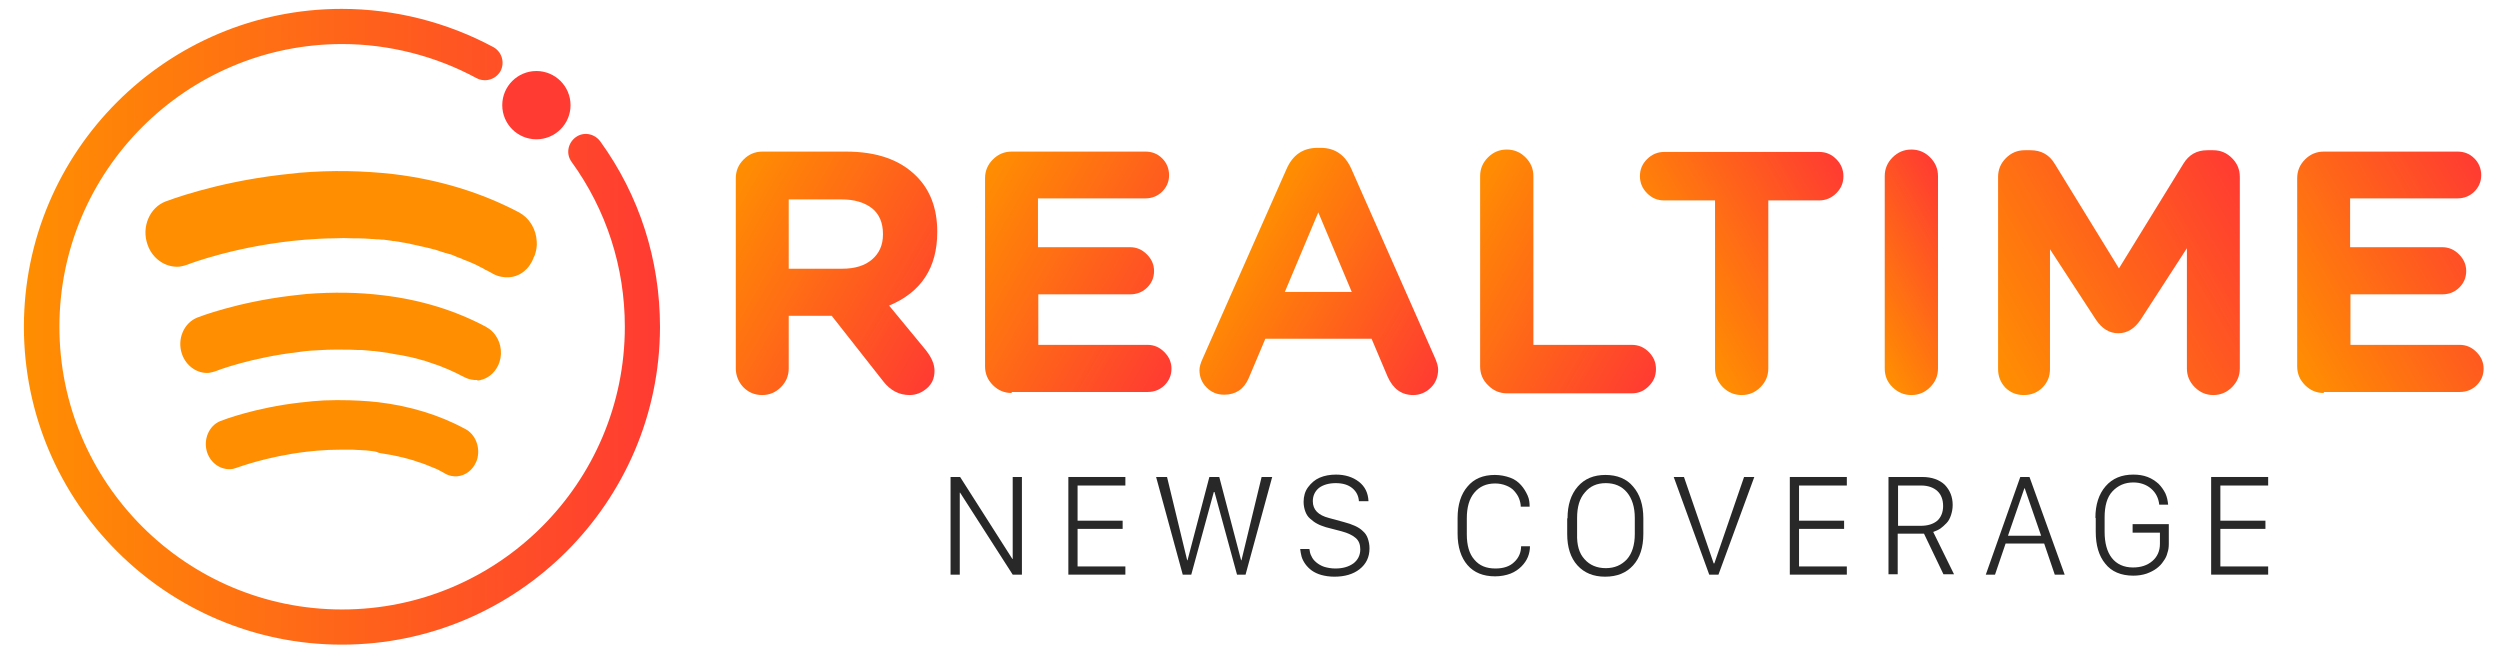
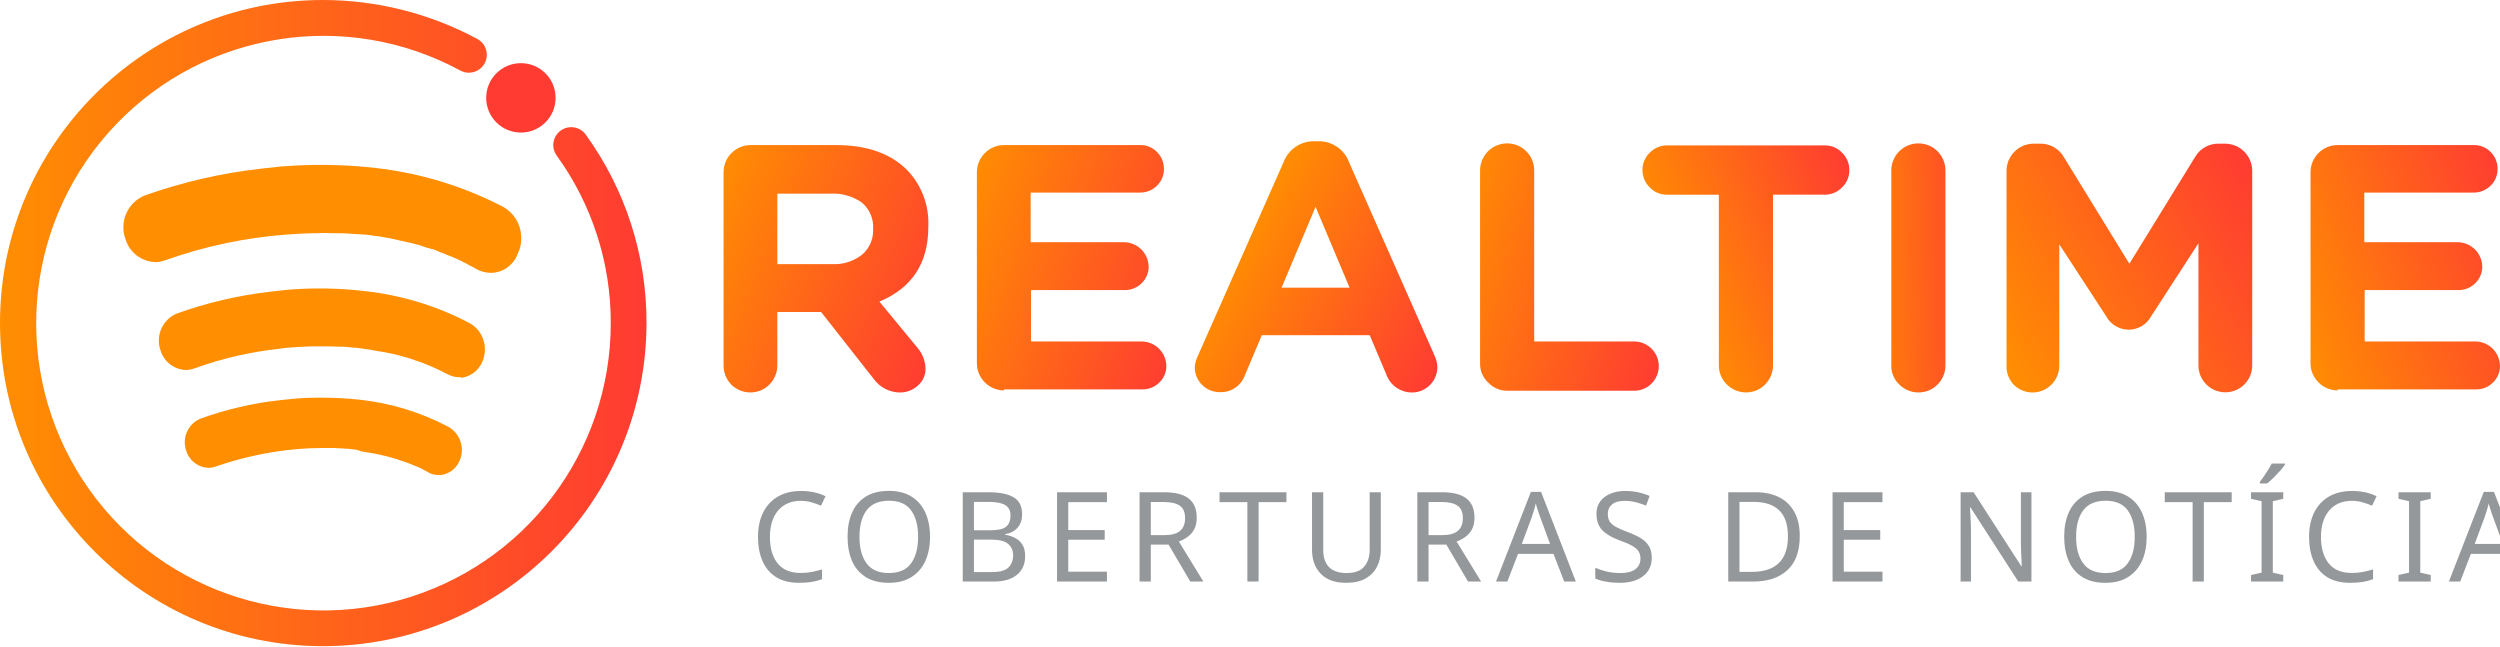
- <svg xmlns="http://www.w3.org/2000/svg" version="1.1" id="Camada_1" x="0px" y="0px" width="732.2px" height="194.2px" viewBox="0 0 732.2 194.2" enable-background="new 0 0 732.2 194.2" xml:space="preserve">
-   <path fill="#FF8E01" d="M108.9,132.1c-0.6-0.1-1.2-0.1-1.8-0.2l-0.3,0c-0.5,0-1-0.1-1.6-0.1l-0.2,0c-0.6,0-1.2-0.1-1.7-0.1l-0.2,0  c-0.5,0-1,0-1.5,0l-0.2,0c-0.6,0-1.1,0-1.7,0c-2.3,0-4.6,0.1-6.9,0.3c-1,0.1-2,0.2-3,0.3c-11.8,1.4-20.4,4.7-20.5,4.7  c-0.6,0.2-1.2,0.4-1.7,0.4c-3,0.2-5.8-1.7-6.9-4.8c-1.3-3.8,0.5-8,3.9-9.3c1-0.4,10.2-3.9,23.3-5.4c1.3-0.1,2.5-0.3,3.8-0.4  c2.2-0.2,4.3-0.3,6.5-0.3l0,0l1.4,0c3.8,0,7.6,0.2,11.2,0.6c9.2,1.1,17.8,3.7,25.4,7.8c3.1,1.6,4.6,5.5,3.5,9.1  c-0.1,0.2-0.2,0.5-0.3,0.7c-1,2.3-3.1,3.9-5.5,4.1c-1.2,0.1-2.4-0.2-3.4-0.7l-0.1-0.1c-0.5-0.3-1-0.5-1.5-0.8  c-0.2-0.1-0.4-0.2-0.5-0.3c-0.5-0.2-0.9-0.4-1.4-0.6l-0.3-0.1c-0.6-0.2-1.1-0.5-1.7-0.7l-0.5-0.2c-0.5-0.2-0.9-0.3-1.4-0.5l-0.4-0.1  c-0.6-0.2-1.1-0.4-1.7-0.6l-0.4-0.1c-0.5-0.1-0.9-0.3-1.4-0.4l-0.4-0.1c-0.6-0.2-1.2-0.3-1.7-0.4l-0.3-0.1c-0.5-0.1-1-0.2-1.5-0.3  l-0.4-0.1c-0.6-0.1-1.2-0.2-1.8-0.3c-0.6-0.1-1.2-0.2-1.8-0.3l-0.4-0.1C110.1,132.2,109.5,132.2,108.9,132.1" />
-   <path fill="#FF8E01" d="M149.1,81.2c-1.6,0.1-3.2-0.2-4.7-1l-0.5-0.3c-0.4-0.2-0.8-0.4-1.1-0.6c-0.2-0.1-0.4-0.2-0.7-0.3l-0.1-0.1  c-0.3-0.2-0.6-0.3-0.9-0.5c-0.3-0.1-0.5-0.2-0.8-0.4c-0.3-0.2-0.7-0.3-1-0.5c-0.3-0.1-0.6-0.3-0.9-0.4c-0.5-0.2-0.9-0.4-1.4-0.6  c-0.2-0.1-0.8-0.3-0.8-0.3c-0.3-0.1-0.6-0.2-0.9-0.4c-0.3-0.1-0.5-0.2-0.8-0.3c-0.3-0.1-0.7-0.2-1-0.4c0,0-0.6-0.2-0.7-0.3  c-0.5-0.2-1-0.4-1.6-0.5c-0.2-0.1-0.4-0.1-0.6-0.2l-0.2,0c-0.3-0.1-0.6-0.2-0.9-0.3c-0.3-0.1-0.6-0.2-0.9-0.3  c-0.3-0.1-0.6-0.2-0.9-0.3c0,0-0.6-0.2-0.8-0.2c-0.5-0.1-1-0.3-1.5-0.4c-0.2,0-0.9-0.2-0.9-0.2c-0.3-0.1-0.6-0.1-0.9-0.2  c-0.3-0.1-0.6-0.1-0.9-0.2c-0.3-0.1-0.9-0.2-0.9-0.2c-0.3-0.1-0.6-0.1-0.9-0.2c-0.2,0-0.8-0.2-0.8-0.2c-0.6-0.1-1.1-0.2-1.6-0.3  l-0.7-0.1c-0.3-0.1-0.7-0.1-1-0.2l-0.7-0.1c-0.3-0.1-0.7-0.1-1-0.1l-0.5-0.1c-0.7-0.1-1.5-0.2-2.2-0.3l-0.4,0  c-0.4,0-0.8-0.1-1.1-0.1l-0.5,0c-0.4,0-0.8-0.1-1.2-0.1l-0.3,0c-1.3-0.1-2.6-0.2-4-0.2l-0.2,0c-0.4,0-0.9,0-1.3,0  c-1.8-0.1-3.7-0.1-5.6,0c-2.7,0-5.6,0.2-8.4,0.4c-19.8,1.6-34.3,7.2-34.5,7.3c-0.8,0.3-1.6,0.5-2.4,0.6c-4,0.3-7.9-2.3-9.3-6.5  c-1.8-5.1,0.6-10.8,5.3-12.6c0.6-0.2,14.2-5.5,33.7-7.8c1.8-0.2,3.7-0.4,5.5-0.6c9.5-0.8,18.8-0.6,27.6,0.4  c13.3,1.6,25.7,5.4,36.7,11.2c3,1.6,5,4.8,5.2,8.5c0.1,1.3-0.1,2.6-0.5,3.8c-0.1,0.3-0.2,0.6-0.4,0.9  C155.1,78.8,152.3,81,149.1,81.2z" />
-   <path fill="#FF8E01" d="M139.7,111.3c0,0-0.1,0-0.1,0c-0.1,0-0.1,0-0.2,0l-0.1,0c-0.1,0-0.1,0-0.2,0l-0.1,0c-1-0.1-2-0.3-2.9-0.8  c-0.7-0.3-1.4-0.7-2.2-1.1l-0.4-0.2c-1.4-0.7-2.9-1.3-4.4-1.9l-0.5-0.2c-1.4-0.5-2.9-1-4.4-1.5l-0.5-0.1c-0.7-0.2-1.4-0.4-2.1-0.6  l-0.1,0c-0.7-0.2-1.5-0.4-2.2-0.5l-0.5-0.1c-0.7-0.2-1.4-0.3-2.1-0.4l-0.1,0c-0.8-0.1-1.5-0.3-2.2-0.4l-0.5-0.1  c-0.7-0.1-1.4-0.2-2.1-0.3l0,0c-0.8-0.1-1.5-0.2-2.2-0.3l-0.4,0c-0.7-0.1-1.4-0.1-2.1-0.2c-0.7-0.1-1.5-0.1-2.2-0.1l-0.3,0  c-1.4-0.1-2.8-0.1-4.2-0.1l-0.1,0c-0.7,0-1.4,0-2.1,0l-0.5,0c-2.2,0-4.4,0.2-6.7,0.3c-1.2,0.1-2.4,0.2-3.5,0.4  c-13.9,1.6-23.9,5.4-24.3,5.6c-0.6,0.2-1.3,0.4-2,0.5c-3.4,0.3-6.7-2-7.9-5.5c-1.5-4.3,0.5-9.1,4.5-10.7c0.5-0.2,11.6-4.5,27.5-6.4  c1.5-0.2,3-0.3,4.5-0.5c7.8-0.6,15.3-0.5,22.5,0.4c10.9,1.3,21,4.4,30,9.2c0.7,0.4,1.3,0.8,1.9,1.4c2.3,2.3,3.1,5.8,2.1,8.9  c-0.1,0.3-0.2,0.5-0.3,0.8c-1.2,2.7-3.5,4.4-6.3,4.7l0,0C140,111.3,139.9,111.3,139.7,111.3" />
-   <g>
-     <linearGradient id="SVGID_1_" gradientUnits="userSpaceOnUse" x1="208.458" y1="62.226" x2="278.244" y2="102.517">
-       <stop offset="0" style="stop-color:#FF8E01" />
-       <stop offset="1" style="stop-color:#FF3B32" />
+ <svg xmlns="http://www.w3.org/2000/svg" xmlns:xlink="http://www.w3.org/1999/xlink" id="Group_112" data-name="Group 112" viewBox="-575 10 399.797 103.335">
+   <defs>
+     <style>
+       .cls-1 {
+         fill: url(#linear-gradient);
+       }
+ 
+       .cls-2 {
+         fill: url(#linear-gradient-2);
+       }
+ 
+       .cls-3 {
+         fill: url(#linear-gradient-3);
+       }
+ 
+       .cls-4 {
+         fill: url(#linear-gradient-4);
+       }
+ 
+       .cls-5 {
+         fill: url(#linear-gradient-5);
+       }
+ 
+       .cls-6 {
+         fill: url(#linear-gradient-6);
+       }
+ 
+       .cls-7 {
+         fill: url(#linear-gradient-7);
+       }
+ 
+       .cls-8 {
+         fill: url(#linear-gradient-8);
+       }
+ 
+       .cls-9 {
+         fill: #ff8e01;
+       }
+ 
+       .cls-10 {
+         fill: url(#linear-gradient-9);
+       }
+ 
+       .cls-11 {
+         fill: #ff3b32;
+       }
+ 
+       .cls-12 {
+         fill: #95989a;
+         font-size: 20px;
+         font-family: SourceSansPro-Regular, Source Sans Pro;
+         letter-spacing: 0.104em;
+       }
+     </style>
+     <linearGradient id="linear-gradient" x1="-0.119" y1="0.25" x2="1.063" y2="0.815" gradientUnits="objectBoundingBox">
+       <stop offset="0" stop-color="#ff8e01" />
+       <stop offset="1" stop-color="#ff3b32" />
    </linearGradient>
-     <path fill="url(#SVGID_1_)" d="M215.5,107.9V52.2c0-2.2,0.8-4,2.3-5.5c1.5-1.5,3.3-2.3,5.5-2.3h24.5c9,0,15.8,2.4,20.6,7.2   c4,4,6.1,9.4,6.1,16.2v0.2c0,10.4-4.7,17.6-14.1,21.5l10.8,13.1c1.7,2.2,2.5,4.1,2.5,6c0,2.1-0.7,3.8-2.2,5.1c-1.5,1.3-3.2,2-5.1,2   c-3,0-5.6-1.3-7.7-4l-15.1-19.2H231v15.4c0,2.2-0.8,4-2.3,5.5c-1.5,1.5-3.3,2.3-5.5,2.3c-2.2,0-4-0.8-5.5-2.3   C216.3,111.9,215.5,110,215.5,107.9z M231,78.7h15.7c3.7,0,6.6-0.9,8.7-2.7c2.1-1.8,3.2-4.2,3.2-7.3v-0.2c0-3.3-1.1-5.8-3.2-7.5   c-2.2-1.7-5.1-2.6-9-2.6H231V78.7z" />
-     <linearGradient id="SVGID_2_" gradientUnits="userSpaceOnUse" x1="282.447" y1="60.498" x2="349.248" y2="99.066">
-       <stop offset="0" style="stop-color:#FF8E01" />
-       <stop offset="1" style="stop-color:#FF3B32" />
-     </linearGradient>
-     <path fill="url(#SVGID_2_)" d="M296.3,115.1c-2.2,0-4-0.8-5.5-2.3c-1.5-1.5-2.3-3.3-2.3-5.5V52.2c0-2.2,0.8-4,2.3-5.5   c1.5-1.5,3.3-2.3,5.5-2.3h39.2c2,0,3.6,0.7,4.9,2c1.3,1.3,2,3,2,4.9c0,1.9-0.7,3.5-2,4.8c-1.3,1.3-3,2-4.9,2h-31.5v14.3h27   c1.9,0,3.5,0.7,4.9,2.1c1.4,1.4,2.1,3,2.1,4.9c0,1.9-0.7,3.5-2,4.8c-1.3,1.3-3,2-4.9,2h-27v14.8h32c1.9,0,3.5,0.7,4.9,2.1   c1.4,1.4,2.1,3,2.1,4.9c0,1.9-0.7,3.5-2,4.8c-1.3,1.3-3,2-4.9,2H296.3z" />
-     <linearGradient id="SVGID_3_" gradientUnits="userSpaceOnUse" x1="362.798" y1="73.572" x2="422.544" y2="108.066">
-       <stop offset="0" style="stop-color:#FF8E01" />
-       <stop offset="1" style="stop-color:#FF3B32" />
-     </linearGradient>
-     <path fill="url(#SVGID_3_)" d="M351.3,108.4c0-0.9,0.3-2,0.9-3.3l24.6-55.6c1.8-4.1,4.8-6.2,9.1-6.2h0.9c4.2,0,7.2,2.1,9,6.2   l24.6,55.6c0.5,1.2,0.8,2.3,0.8,3.1c0,2.1-0.7,3.9-2.1,5.3c-1.4,1.4-3.2,2.2-5.2,2.2c-3.4,0-5.9-1.8-7.5-5.4l-4.7-11.1h-31.1   l-4.9,11.6c-1.4,3.2-3.8,4.8-7.2,4.8c-2,0-3.7-0.7-5.1-2.1C352,112.1,351.3,110.4,351.3,108.4z M376.3,85.5h19.6l-9.8-23.3   L376.3,85.5z" />
-     <linearGradient id="SVGID_4_" gradientUnits="userSpaceOnUse" x1="422.417" y1="68.56" x2="487.153" y2="105.936">
-       <stop offset="0" style="stop-color:#FF8E01" />
-       <stop offset="1" style="stop-color:#FF3B32" />
-     </linearGradient>
-     <path fill="url(#SVGID_4_)" d="M433.5,107.3V51.6c0-2.2,0.8-4,2.3-5.5c1.5-1.5,3.3-2.3,5.5-2.3c2.2,0,4,0.8,5.5,2.3   c1.5,1.5,2.3,3.3,2.3,5.5v49.4h28.8c2,0,3.6,0.7,5,2.1c1.4,1.4,2.1,3,2.1,5c0,2-0.7,3.6-2.1,5c-1.4,1.4-3,2.1-5,2.1h-36.5   c-2.2,0-4-0.8-5.5-2.3C434.2,111.3,433.5,109.4,433.5,107.3z" />
-     <linearGradient id="SVGID_5_" gradientUnits="userSpaceOnUse" x1="488.457" y1="86.026" x2="542.845" y2="54.625">
-       <stop offset="0" style="stop-color:#FF8E01" />
-       <stop offset="1" style="stop-color:#FF3B32" />
-     </linearGradient>
-     <path fill="url(#SVGID_5_)" d="M502.3,107.9V58.7h-14.9c-2,0-3.6-0.7-5-2.1c-1.4-1.4-2.1-3.1-2.1-5c0-2,0.7-3.6,2.1-5   c1.4-1.4,3.1-2.1,5-2.1h45.4c2,0,3.6,0.7,5,2.1c1.4,1.4,2.1,3.1,2.1,5c0,2-0.7,3.6-2.1,5c-1.4,1.4-3.1,2.1-5,2.1h-14.9v49.2   c0,2.2-0.8,4-2.3,5.5c-1.5,1.5-3.3,2.3-5.5,2.3c-2.2,0-4-0.8-5.5-2.3C503.1,111.9,502.3,110,502.3,107.9z" />
-     <linearGradient id="SVGID_6_" gradientUnits="userSpaceOnUse" x1="540.808" y1="90.669" x2="578.709" y2="68.787">
-       <stop offset="0" style="stop-color:#FF8E01" />
-       <stop offset="1" style="stop-color:#FF3B32" />
-     </linearGradient>
-     <path fill="url(#SVGID_6_)" d="M552,107.9V51.6c0-2.2,0.8-4,2.3-5.5c1.5-1.5,3.3-2.3,5.5-2.3c2.2,0,4,0.8,5.5,2.3   c1.5,1.5,2.3,3.3,2.3,5.5v56.3c0,2.2-0.8,4-2.3,5.5c-1.5,1.5-3.3,2.3-5.5,2.3c-2.2,0-4-0.8-5.5-2.3C552.7,111.9,552,110,552,107.9z   " />
-     <linearGradient id="SVGID_7_" gradientUnits="userSpaceOnUse" x1="580.901" y1="102.712" x2="660.112" y2="56.979">
-       <stop offset="0" style="stop-color:#FF8E01" />
-       <stop offset="1" style="stop-color:#FF3B32" />
-     </linearGradient>
-     <path fill="url(#SVGID_7_)" d="M585.2,108.1V51.8c0-2.2,0.8-4,2.3-5.5c1.5-1.5,3.3-2.3,5.5-2.3h1.7c3.1,0,5.5,1.3,7.1,4l18.8,30.6   l18.9-30.7c1.6-2.6,3.9-3.9,7-3.9h1.7c2.2,0,4,0.8,5.5,2.3c1.5,1.5,2.3,3.3,2.3,5.5v56.1c0,2.2-0.8,4-2.3,5.5   c-1.5,1.5-3.3,2.3-5.5,2.3c-2.1,0-3.9-0.8-5.4-2.3c-1.5-1.5-2.3-3.3-2.3-5.5V72.7l-13.6,21c-1.8,2.6-3.9,3.9-6.5,3.9   c-2.6,0-4.7-1.3-6.5-3.9L600.4,73v35.1c0,2.1-0.7,3.9-2.2,5.4c-1.5,1.5-3.3,2.2-5.5,2.2c-2.1,0-3.9-0.7-5.4-2.2   C585.9,112,585.2,110.2,585.2,108.1z" />
-     <linearGradient id="SVGID_8_" gradientUnits="userSpaceOnUse" x1="666.852" y1="99.067" x2="733.269" y2="60.721">
-       <stop offset="0" style="stop-color:#FF8E01" />
-       <stop offset="1" style="stop-color:#FF3B32" />
-     </linearGradient>
-     <path fill="url(#SVGID_8_)" d="M680.6,115.1c-2.2,0-4-0.8-5.5-2.3c-1.5-1.5-2.3-3.3-2.3-5.5V52.2c0-2.2,0.8-4,2.3-5.5   c1.5-1.5,3.3-2.3,5.5-2.3h39.2c2,0,3.6,0.7,4.9,2c1.3,1.3,2,3,2,4.9c0,1.9-0.7,3.5-2,4.8c-1.3,1.3-3,2-4.9,2h-31.5v14.3h27   c1.9,0,3.5,0.7,4.9,2.1c1.4,1.4,2.1,3,2.1,4.9c0,1.9-0.7,3.5-2,4.8c-1.3,1.3-3,2-4.9,2h-27v14.8h32c1.9,0,3.5,0.7,4.9,2.1   c1.4,1.4,2.1,3,2.1,4.9c0,1.9-0.7,3.5-2,4.8c-1.3,1.3-3,2-4.9,2H680.6z" />
+     <linearGradient id="linear-gradient-2" x1="-0.111" y1="0.228" x2="1.113" y2="0.773" xlink:href="#linear-gradient" />
+     <linearGradient id="linear-gradient-3" x1="0.164" y1="0.418" x2="1.019" y2="0.895" xlink:href="#linear-gradient" />
+     <linearGradient id="linear-gradient-4" x1="-0.215" y1="0.347" x2="1.042" y2="0.87" xlink:href="#linear-gradient" />
+     <linearGradient id="linear-gradient-5" x1="0.137" y1="0.583" x2="1.049" y2="0.142" xlink:href="#linear-gradient" />
+     <linearGradient id="linear-gradient-6" x1="-0.717" y1="0.652" x2="1.712" y2="0.348" xlink:href="#linear-gradient" />
+     <linearGradient id="linear-gradient-7" x1="-0.061" y1="0.819" x2="1.058" y2="0.181" xlink:href="#linear-gradient" />
+     <linearGradient id="linear-gradient-8" x1="-0.109" y1="0.773" x2="1.107" y2="0.231" xlink:href="#linear-gradient" />
+     <linearGradient id="linear-gradient-9" x1="0" y1="0.5" x2="0.999" y2="0.5" xlink:href="#linear-gradient" />
+   </defs>
+   <g id="Group_71" data-name="Group 71" transform="translate(-459.29 32.587)">
+     <path id="Path_102" data-name="Path 102" class="cls-1" d="M215.5,79.64V48.729a4.358,4.358,0,0,1,4.329-4.329h13.6c4.995,0,8.768,1.332,11.432,4a12.182,12.182,0,0,1,3.385,8.99V57.5c0,5.772-2.608,9.767-7.825,11.932l5.994,7.27a5.469,5.469,0,0,1,1.387,3.33,3.544,3.544,0,0,1-1.221,2.83,4.234,4.234,0,0,1-2.83,1.11,5.241,5.241,0,0,1-4.273-2.22l-8.38-10.655H224.1V79.64a4.317,4.317,0,0,1-7.381,3.052A4.421,4.421,0,0,1,215.5,79.64Zm8.6-16.2h8.713a7.183,7.183,0,0,0,4.828-1.5,5.056,5.056,0,0,0,1.776-4.051v-.111a5.057,5.057,0,0,0-1.776-4.162,7.869,7.869,0,0,0-4.995-1.443H224.1Z" transform="translate(-215.5 -43.79)" />
+     <path id="Path_103" data-name="Path 103" class="cls-2" d="M292.829,83.636a4.358,4.358,0,0,1-4.329-4.329V48.729a4.358,4.358,0,0,1,4.329-4.329h21.755a3.68,3.68,0,0,1,2.719,1.11,3.771,3.771,0,0,1,1.11,2.719,3.645,3.645,0,0,1-1.11,2.664A3.771,3.771,0,0,1,314.583,52H297.1v7.936h14.984a3.983,3.983,0,0,1,3.885,3.885,3.645,3.645,0,0,1-1.11,2.664,3.771,3.771,0,0,1-2.719,1.11H297.157v8.214h17.759A3.983,3.983,0,0,1,318.8,79.7a3.645,3.645,0,0,1-1.11,2.664,3.771,3.771,0,0,1-2.719,1.11H292.829Z" transform="translate(-247.988 -43.79)" />
+     <path id="Path_104" data-name="Path 104" class="cls-3" d="M351.3,79.428a4.556,4.556,0,0,1,.5-1.831l13.652-30.856A5.175,5.175,0,0,1,370.5,43.3h.5A5.154,5.154,0,0,1,376,46.741L389.648,77.6a4.906,4.906,0,0,1,.444,1.72,4.075,4.075,0,0,1-4.051,4.162,4.381,4.381,0,0,1-4.162-3l-2.608-6.16h-17.26l-2.719,6.438a4.065,4.065,0,0,1-4,2.664,3.979,3.979,0,0,1-4-4ZM365.174,66.72h10.877l-5.439-12.931Z" transform="translate(-275.936 -43.3)" />
+     <path id="Path_105" data-name="Path 105" class="cls-4" d="M433.5,79.04V48.129a4.329,4.329,0,0,1,8.657,0V75.544H458.14a3.94,3.94,0,0,1,0,7.881H437.884a4.147,4.147,0,0,1-3.052-1.276A4.083,4.083,0,0,1,433.5,79.04Z" transform="translate(-312.518 -43.523)" />
+     <path id="Path_106" data-name="Path 106" class="cls-5" d="M492.509,79.685v-27.3H484.24a3.73,3.73,0,0,1-2.775-1.165A3.819,3.819,0,0,1,480.3,48.44a3.73,3.73,0,0,1,1.165-2.775A3.819,3.819,0,0,1,484.24,44.5h25.2a3.73,3.73,0,0,1,2.775,1.165,3.819,3.819,0,0,1,1.165,2.775,3.73,3.73,0,0,1-1.165,2.775,3.819,3.819,0,0,1-2.775,1.165h-8.269v27.3a4.317,4.317,0,0,1-7.381,3.052A4.238,4.238,0,0,1,492.509,79.685Z" transform="translate(-333.345 -43.834)" />
+     <path id="Path_107" data-name="Path 107" class="cls-6" d="M552,79.373V48.129a4.329,4.329,0,0,1,8.657,0V79.373a4.317,4.317,0,0,1-7.381,3.052A4.028,4.028,0,0,1,552,79.373Z" transform="translate(-365.254 -43.523)" />
+     <path id="Path_108" data-name="Path 108" class="cls-7" d="M585.2,79.573V48.329A4.358,4.358,0,0,1,589.529,44h.943a4.3,4.3,0,0,1,3.94,2.22L604.846,63.2l10.489-17.037A4.27,4.27,0,0,1,619.219,44h.943a4.358,4.358,0,0,1,4.329,4.329V79.462a4.3,4.3,0,0,1-8.6,0V59.928l-7.548,11.654a4.088,4.088,0,0,1-7.214,0l-7.492-11.488V79.573a4.278,4.278,0,0,1-7.27,3A4.237,4.237,0,0,1,585.2,79.573Z" transform="translate(-380.029 -43.612)" />
+     <path id="Path_109" data-name="Path 109" class="cls-8" d="M677.129,83.636a4.358,4.358,0,0,1-4.329-4.329V48.729a4.358,4.358,0,0,1,4.329-4.329h21.755a3.68,3.68,0,0,1,2.719,1.11,3.771,3.771,0,0,1,1.11,2.719,3.644,3.644,0,0,1-1.11,2.664A3.771,3.771,0,0,1,698.883,52H681.4v7.936h14.984a3.983,3.983,0,0,1,3.885,3.885,3.644,3.644,0,0,1-1.11,2.664,3.771,3.771,0,0,1-2.719,1.11H681.458v8.214h17.759A3.983,3.983,0,0,1,703.1,79.7a3.644,3.644,0,0,1-1.11,2.664,3.771,3.771,0,0,1-2.719,1.11H677.129Z" transform="translate(-419.014 -43.79)" />
  </g>
-   <g>
-     <linearGradient id="SVGID_9_" gradientUnits="userSpaceOnUse" x1="7.002" y1="95.726" x2="193.206" y2="95.726">
-       <stop offset="0" style="stop-color:#FF8E01" />
-       <stop offset="1" style="stop-color:#FF3B32" />
-     </linearGradient>
-     <path fill="url(#SVGID_9_)" d="M100.1,188.8C48.8,188.8,7,147.1,7,95.7S48.8,2.6,100.1,2.6c15.5,0,30.8,3.9,44.4,11.2   c2.5,1.4,3.4,4.5,2.1,7c-1.4,2.5-4.5,3.4-7,2.1c-12-6.5-25.7-10-39.4-10c-45.6,0-82.8,37.1-82.8,82.8s37.1,82.8,82.8,82.8   s82.8-37.1,82.8-82.8c0-17.5-5.4-34.2-15.6-48.3c-1.7-2.3-1.1-5.5,1.2-7.2c2.3-1.7,5.5-1.1,7.2,1.2c11.5,15.9,17.5,34.7,17.5,54.4   C193.2,147.1,151.4,188.8,100.1,188.8z" />
-     <circle fill="#FF3B32" cx="157.1" cy="30.8" r="10" />
+   <g id="Group_111" data-name="Group 111">
+     <g id="Group_72" data-name="Group 72" transform="translate(-575 10)">
+       <path id="Path_99" data-name="Path 99" class="cls-9" d="M87.261,125.469c-.333-.056-.666-.056-1-.111H86.1c-.277,0-.555-.056-.888-.056H85.1c-.333,0-.666-.056-.943-.056h-2q-1.915,0-3.829.167l-1.665.166a54.218,54.218,0,0,0-11.377,2.608,3.29,3.29,0,0,1-.943.222,3.837,3.837,0,0,1-3.829-2.664,4.1,4.1,0,0,1,2.164-5.161,54.888,54.888,0,0,1,12.931-3c.721-.055,1.387-.166,2.109-.222,1.221-.111,2.386-.166,3.607-.166H82.1a56.777,56.777,0,0,1,6.216.333,39.466,39.466,0,0,1,14.1,4.329,4.272,4.272,0,0,1,1.942,5.05c-.055.111-.111.277-.166.388a3.716,3.716,0,0,1-3.052,2.275,3.614,3.614,0,0,1-1.887-.388l-.055-.056c-.277-.166-.555-.277-.832-.444a1.213,1.213,0,0,1-.277-.166c-.277-.111-.5-.222-.777-.333l-.167-.055c-.333-.111-.61-.277-.943-.388l-.277-.111c-.277-.111-.5-.166-.777-.277l-.222-.055c-.333-.111-.61-.222-.943-.333l-.222-.055c-.278-.056-.5-.167-.777-.222l-.222-.055a7.567,7.567,0,0,0-.943-.222l-.166-.055-.832-.166-.222-.056-1-.166-1-.166-.222-.056a3.237,3.237,0,0,0-1.11-.277" transform="translate(-30.71 -53.601)" />
+       <path id="Path_100" data-name="Path 100" class="cls-9" d="M101.7,67.362a4.833,4.833,0,0,1-2.608-.555l-.277-.166a6.055,6.055,0,0,1-.61-.333,2.7,2.7,0,0,0-.388-.166l-.055-.056c-.166-.111-.333-.166-.5-.277a1.661,1.661,0,0,1-.444-.222c-.166-.111-.388-.166-.555-.277-.166-.055-.333-.166-.5-.222-.277-.111-.5-.222-.777-.333-.111-.055-.444-.167-.444-.167a1.971,1.971,0,0,1-.5-.222c-.166-.056-.277-.111-.444-.167a2.319,2.319,0,0,1-.555-.222,2.012,2.012,0,0,1-.388-.167,4.159,4.159,0,0,0-.888-.277c-.111-.056-.222-.056-.333-.111h-.111l-.5-.166-.5-.166-.5-.166a2.518,2.518,0,0,0-.444-.111c-.277-.056-.555-.167-.832-.222a3.538,3.538,0,0,1-.5-.111c-.166-.055-.333-.055-.5-.111s-.333-.056-.5-.111a4.519,4.519,0,0,0-.5-.111c-.166-.055-.333-.055-.5-.111a2.518,2.518,0,0,1-.444-.111c-.333-.055-.61-.111-.888-.166l-.388-.055c-.166-.056-.388-.056-.555-.111l-.388-.055a1.888,1.888,0,0,0-.555-.056l-.277-.055c-.388-.055-.832-.111-1.221-.166h-.222c-.222,0-.444-.055-.61-.055h-.277c-.222,0-.444-.055-.666-.055h-.166c-.721-.055-1.443-.111-2.22-.111h-.832a29.022,29.022,0,0,0-3.108,0c-1.5,0-3.108.111-4.662.222a73.948,73.948,0,0,0-19.146,4.051,5.854,5.854,0,0,1-1.332.333,5.135,5.135,0,0,1-5.161-3.607,5.508,5.508,0,0,1,2.941-6.993,83.462,83.462,0,0,1,18.7-4.329c1-.111,2.053-.222,3.052-.333a78.035,78.035,0,0,1,15.317.222,58.56,58.56,0,0,1,20.367,6.216,5.631,5.631,0,0,1,2.886,4.717,5.394,5.394,0,0,1-.277,2.109,1.972,1.972,0,0,1-.222.5A4.606,4.606,0,0,1,101.7,67.362Z" transform="translate(-22.844 -23.742)" />
+       <path id="Path_101" data-name="Path 101" class="cls-9" d="M101.027,99.917h-.388a4.1,4.1,0,0,1-1.609-.444c-.388-.167-.777-.388-1.221-.61l-.222-.111c-.777-.388-1.609-.721-2.442-1.054l-.277-.111c-.777-.277-1.609-.555-2.442-.832l-.278-.056-1.165-.333h-.055a9.666,9.666,0,0,0-1.221-.277l-.278-.055a8.613,8.613,0,0,0-1.165-.222h-.055c-.444-.056-.832-.167-1.221-.222l-.277-.055-1.165-.166h0c-.444-.055-.832-.111-1.221-.167H84.1c-.388-.055-.777-.055-1.165-.111a8.994,8.994,0,0,0-1.221-.055h-.166c-.777-.056-1.554-.056-2.331-.056h-1.5c-1.221,0-2.442.111-3.718.166-.666.055-1.332.111-1.942.222a57.911,57.911,0,0,0-13.486,3.108,6.489,6.489,0,0,1-1.11.277A4.37,4.37,0,0,1,53.078,95.7a4.71,4.71,0,0,1,2.5-5.938,67.213,67.213,0,0,1,15.262-3.552c.832-.111,1.665-.167,2.5-.277a62.157,62.157,0,0,1,12.487.222,47.055,47.055,0,0,1,16.649,5.106,4.7,4.7,0,0,1,1.054.777,4.909,4.909,0,0,1,1.165,4.939c-.055.166-.111.277-.166.444a4.267,4.267,0,0,1-3.5,2.608h0c.166-.111.111-.111,0-.111" transform="translate(-27.383 -39.592)" />
+       <g id="Group_22" data-name="Group 22" transform="translate(0)">
+         <path id="Path_110" data-name="Path 110" class="cls-10" d="M58.667,105.935a51.667,51.667,0,0,1,0-103.335,52.208,52.208,0,0,1,24.64,6.216,2.868,2.868,0,1,1-2.719,5.05,45.942,45.942,0,1,0,24.085,40.4,45.446,45.446,0,0,0-8.657-26.8,2.864,2.864,0,1,1,4.662-3.33,51.14,51.14,0,0,1,9.712,30.19A51.787,51.787,0,0,1,58.667,105.935Z" transform="translate(-7 -2.6)" />
+         <circle id="Ellipse_5" data-name="Ellipse 5" class="cls-11" cx="5.55" cy="5.55" r="5.55" transform="translate(77.751 10.1)" />
+       </g>
+     </g>
  </g>
-   <g>
-     <path fill="#282828" d="M278.5,139.7h2.7l15.3,24h0.1v-24h2.7v28.6h-2.7l-15.4-24h-0.1v24h-2.7V139.7z" />
-     <path fill="#282828" d="M312.9,139.7h16.7v2.5h-14v10.3h13.2v2.4h-13.2v11h14v2.4h-16.7V139.7z" />
-     <path fill="#282828" d="M341.8,139.7l5.9,24.4h0.1l6.4-24.4h2.9l6.4,24.4h0.1l5.9-24.4h3.1l-7.8,28.6h-2.5l-6.6-24.2h-0.2   l-6.6,24.2h-2.5l-7.8-28.6H341.8z" />
-     <path fill="#282828" d="M383.5,160.8c0.1,0.7,0.2,1.4,0.6,2.1c0.3,0.7,0.8,1.3,1.4,1.8c0.6,0.5,1.4,1,2.3,1.3   c1,0.3,2.1,0.5,3.3,0.5c2.2,0,3.9-0.5,5.3-1.5c1.3-1,2-2.4,2-4.1c0-1.4-0.4-2.5-1.3-3.3c-0.9-0.8-2.3-1.5-4.2-2l-4.6-1.2   c-0.9-0.3-1.8-0.6-2.5-1c-0.8-0.4-1.4-0.9-2.1-1.5s-1.1-1.3-1.4-2.1c-0.3-0.8-0.5-1.8-0.5-2.8c0-1.6,0.4-3.1,1.3-4.3   c0.9-1.2,2-2.2,3.4-2.8c1.4-0.6,3-0.9,4.8-0.9c2.6,0,4.9,0.7,6.7,2.1c1.8,1.4,2.7,3.3,2.8,5.7H398c-0.1-1.5-0.7-2.8-1.9-3.8   c-1.2-1-2.8-1.5-4.9-1.5c-2,0-3.7,0.5-4.9,1.4c-1.2,1-1.8,2.3-1.8,3.9c0,2.5,1.6,4.1,4.7,4.9l4.4,1.2c1.2,0.3,2.3,0.7,3.2,1.1   c0.9,0.4,1.7,0.9,2.3,1.5c0.7,0.6,1.2,1.3,1.5,2.2s0.5,1.8,0.5,2.9c0,2.6-1,4.6-2.9,6.1s-4.4,2.2-7.4,2.2c-1.4,0-2.7-0.2-3.8-0.5   s-2.1-0.8-2.8-1.3c-0.7-0.5-1.4-1.2-1.9-1.9c-0.5-0.7-0.9-1.5-1.1-2.2s-0.3-1.5-0.4-2.2H383.5z" />
-     <path fill="#282828" d="M426.9,151.7c0-3.9,1-7,2.9-9.2c1.9-2.3,4.6-3.4,8-3.4c1.6,0,3.1,0.3,4.5,0.8s2.4,1.3,3.2,2.2   c0.8,0.9,1.4,1.9,1.9,3s0.6,2.2,0.6,3.3v0h-2.6c0-0.8-0.2-1.6-0.5-2.4c-0.3-0.8-0.8-1.5-1.4-2.2c-0.6-0.7-1.4-1.2-2.4-1.6   c-1-0.4-2.1-0.6-3.2-0.6c-2.6,0-4.6,0.9-6.1,2.7s-2.2,4.3-2.2,7.5v4.7c0,3.2,0.7,5.7,2.2,7.4c1.5,1.8,3.5,2.6,6.2,2.6   c2.3,0,4.2-0.6,5.5-1.9c1.3-1.2,2-2.8,2-4.6h2.6v0c0,1-0.2,2.1-0.6,3.1c-0.4,1-1.1,2-1.9,2.8s-1.9,1.6-3.2,2.1s-2.9,0.8-4.5,0.8   c-3.5,0-6.2-1.1-8.1-3.3c-1.9-2.2-2.9-5.3-2.9-9.2V151.7z" />
-     <path fill="#282828" d="M459.1,151.8c0-3.9,1-7,3-9.3c2-2.3,4.7-3.4,8.1-3.4c3.4,0,6.2,1.1,8.1,3.4c2,2.3,3,5.4,3,9.3v4.6   c0,3.9-1,7-3,9.2c-2,2.2-4.7,3.3-8.2,3.3c-3.4,0-6.1-1.1-8.1-3.3s-3-5.3-3-9.2V151.8z M464.1,163.8c1.5,1.7,3.6,2.6,6.2,2.6   c2.6,0,4.6-0.9,6.2-2.6c1.5-1.7,2.3-4.2,2.3-7.4v-4.7c0-3.2-0.8-5.7-2.3-7.5s-3.6-2.7-6.2-2.7s-4.6,0.9-6.1,2.7   c-1.6,1.8-2.3,4.3-2.3,7.5v4.7C461.8,159.6,462.5,162.1,464.1,163.8z" />
-     <path fill="#282828" d="M493.2,139.7l8.7,25.3h0.2l8.7-25.3h3l-10.5,28.6h-2.7l-10.4-28.6H493.2z" />
-     <path fill="#282828" d="M524.2,139.7h16.7v2.5h-14v10.3h13.2v2.4h-13.2v11h14v2.4h-16.7V139.7z" />
-     <path fill="#282828" d="M553.1,139.7h9.9c2.8,0,5,0.8,6.6,2.3c1.5,1.6,2.3,3.5,2.3,5.9c0,1.1-0.2,2.1-0.5,3   c-0.3,0.9-0.7,1.7-1.3,2.3s-1.1,1.1-1.8,1.6c-0.6,0.4-1.3,0.7-2.1,1l6.1,12.4h-3.1l-5.7-11.9h-7.7v11.9h-2.7V139.7z M562.5,154   c2.1,0,3.7-0.5,4.9-1.5c1.1-1,1.7-2.5,1.7-4.3c0-1.9-0.6-3.4-1.7-4.4s-2.7-1.6-4.7-1.6h-6.8V154H562.5z" />
-     <path fill="#282828" d="M591.7,139.7h2.7l10.3,28.6h-2.9l-3.1-9.1h-11.3l-3.1,9.1h-2.7L591.7,139.7z M597.8,156.9L593,143h-0.1   l-4.8,13.9H597.8z" />
-     <path fill="#282828" d="M613.7,151.7c0-3.9,1-7,3-9.3c2-2.3,4.7-3.4,8.1-3.4c1.5,0,2.9,0.2,4.2,0.7c1.3,0.5,2.3,1.2,3.2,2   c0.8,0.8,1.5,1.8,2,2.8c0.5,1.1,0.7,2.2,0.8,3.3h-2.6c-0.2-1.9-1-3.5-2.4-4.7c-1.4-1.2-3.2-1.8-5.2-1.8c-2.5,0-4.5,0.9-6.1,2.6   s-2.3,4.3-2.3,7.6v4.3c0,3.2,0.7,5.8,2.1,7.6s3.5,2.8,6.2,2.8c2.3,0,4.2-0.6,5.7-1.9c1.4-1.2,2.2-2.9,2.2-5v-3.3h-8v-2.5h10.6v5.8   c0,0.9-0.1,1.8-0.4,2.6c-0.2,0.9-0.6,1.7-1.2,2.5c-0.5,0.8-1.2,1.5-2,2.1c-0.8,0.6-1.8,1.1-2.9,1.5c-1.2,0.4-2.5,0.6-3.9,0.6   c-3.6,0-6.4-1.2-8.2-3.5c-1.9-2.3-2.8-5.4-2.8-9.4V151.7z" />
-     <path fill="#282828" d="M647.6,139.7h16.7v2.5h-14v10.3h13.2v2.4h-13.2v11h14v2.4h-16.7V139.7z" />
-   </g>
+   <text id="COBERTURAS_DE_NOTÍCIAS" data-name="COBERTURAS DE NOTÍCIAS" class="cls-12" transform="translate(-455 103)">
+     <tspan x="0" y="0">COBERTURAS DE NOTÍCIAS</tspan>
+   </text>
</svg>
